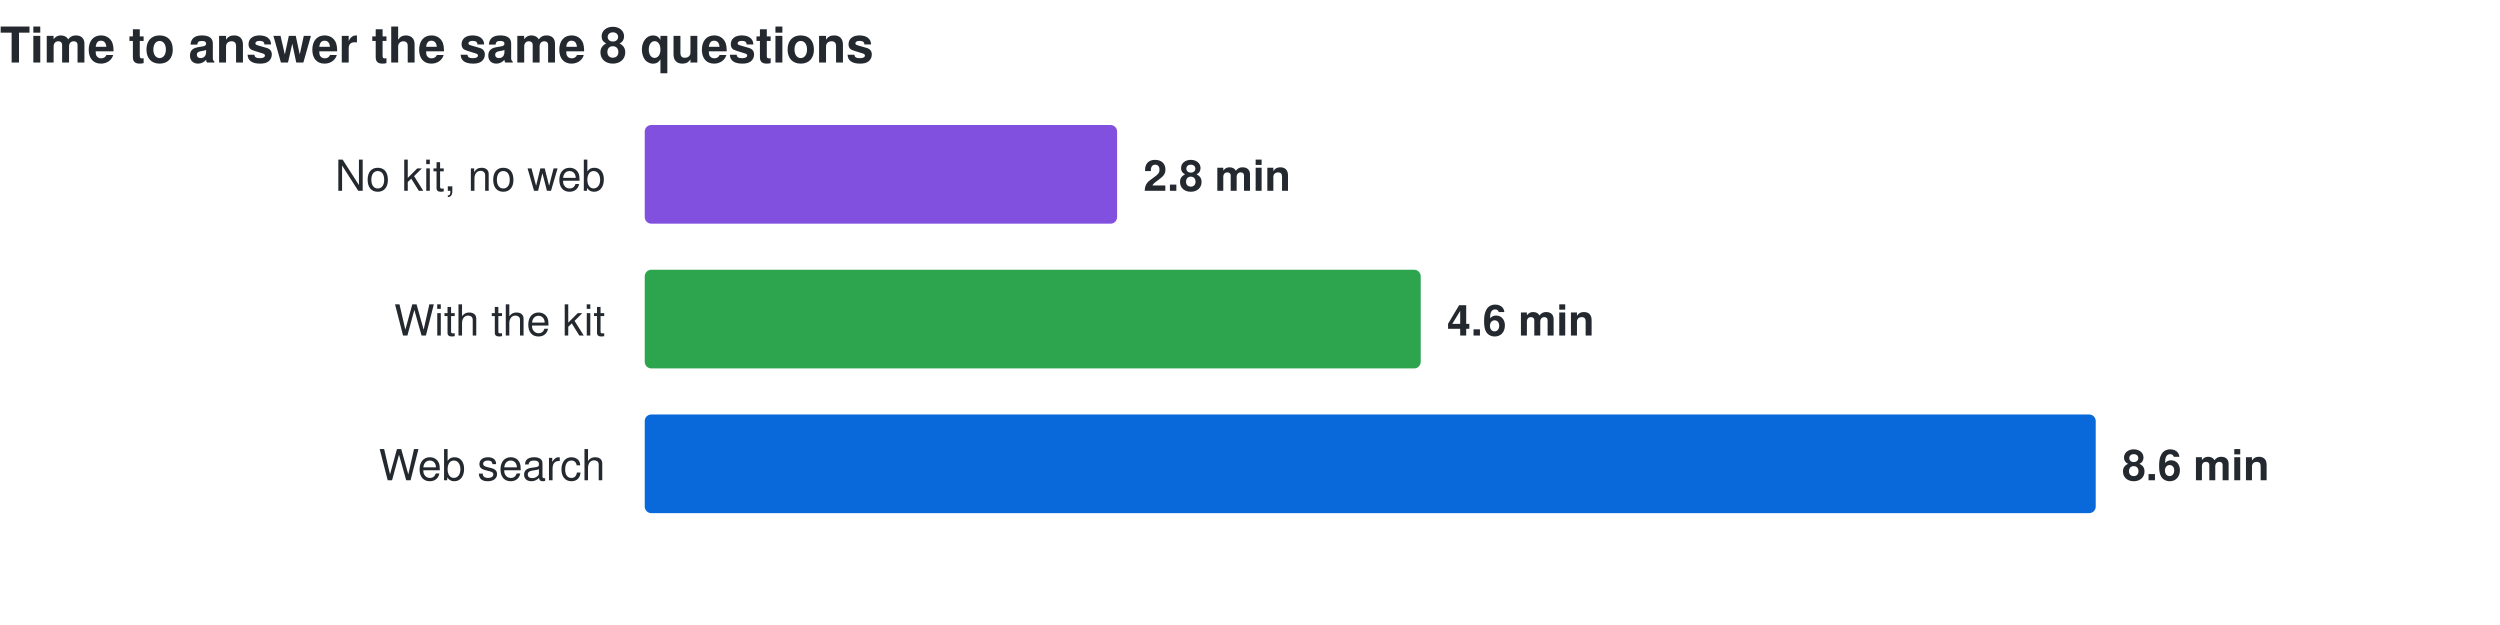
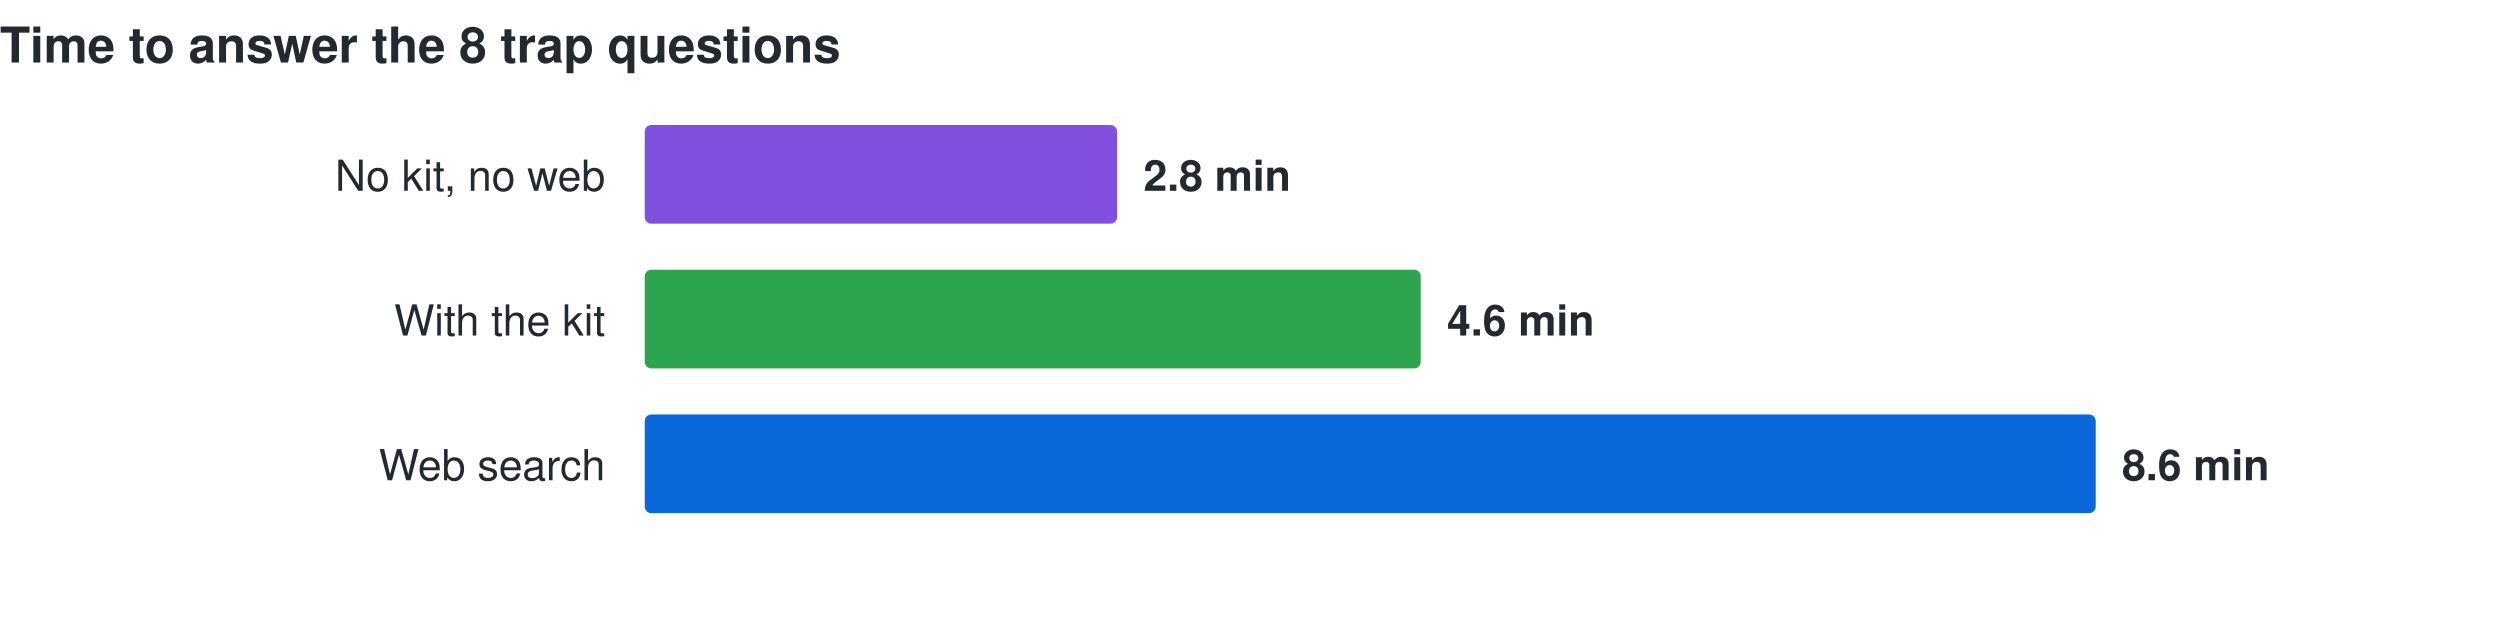
<svg xmlns="http://www.w3.org/2000/svg" width="760" height="190" viewBox="0 0 760 190" font-family="-apple-system,BlinkMacSystemFont,Segoe UI,Helvetica,Arial,sans-serif">
-   <text x="0" y="19" font-size="15" font-weight="600" fill="#24292f">Time to answer the same 8 questions</text>
+   <text x="0" y="19" font-size="15" font-weight="600" fill="#24292f">Time to answer the 8 trap questions</text>
  <text x="184" y="58.0" font-size="13" fill="#24292f" text-anchor="end">No kit, no web</text>
  <rect x="196" y="38" width="143.6" height="30" fill="#8250df" rx="2" />
  <text x="347.6" y="58.0" font-size="13" font-weight="600" fill="#24292f">2.8  min</text>
  <text x="184" y="102.0" font-size="13" fill="#24292f" text-anchor="end">With the kit</text>
  <rect x="196" y="82" width="235.9" height="30" fill="#2da44e" rx="2" />
  <text x="439.9" y="102.0" font-size="13" font-weight="600" fill="#24292f">4.6  min</text>
  <text x="184" y="146.0" font-size="13" fill="#24292f" text-anchor="end">Web search</text>
  <rect x="196" y="126" width="441.1" height="30" fill="#0969da" rx="2" />
  <text x="645.1" y="146.0" font-size="13" font-weight="600" fill="#24292f">8.6  min</text>
</svg>
